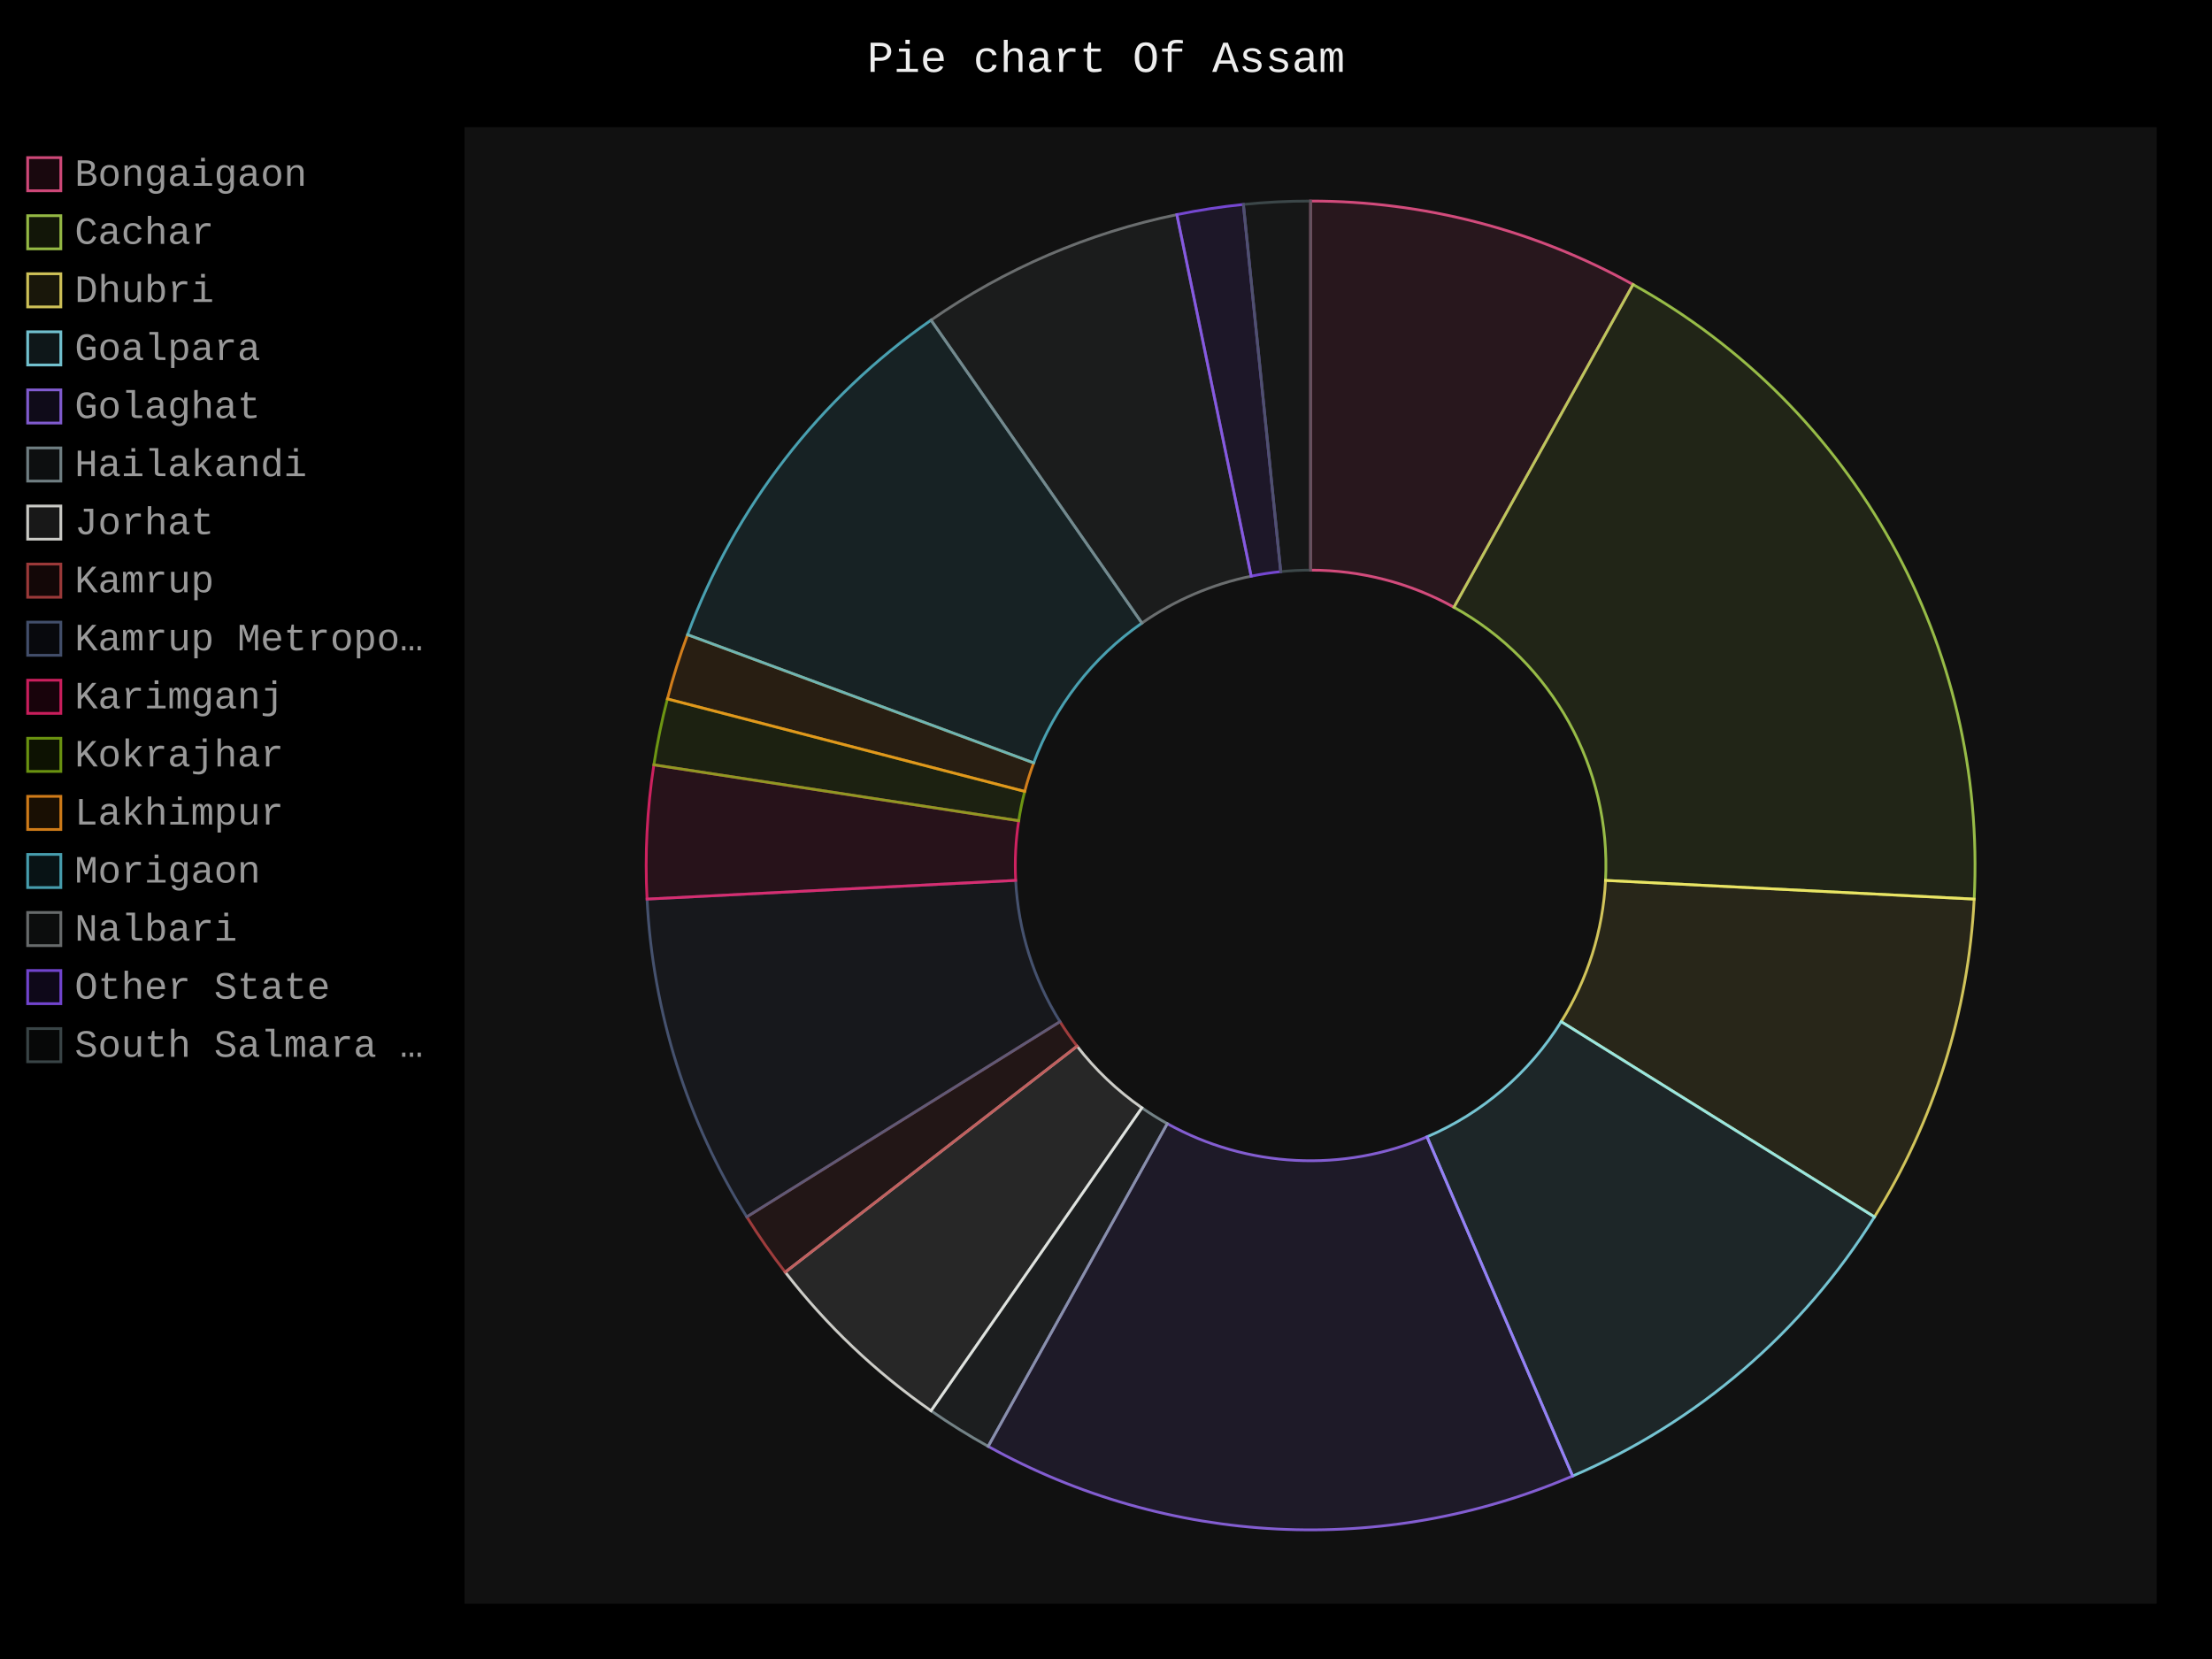
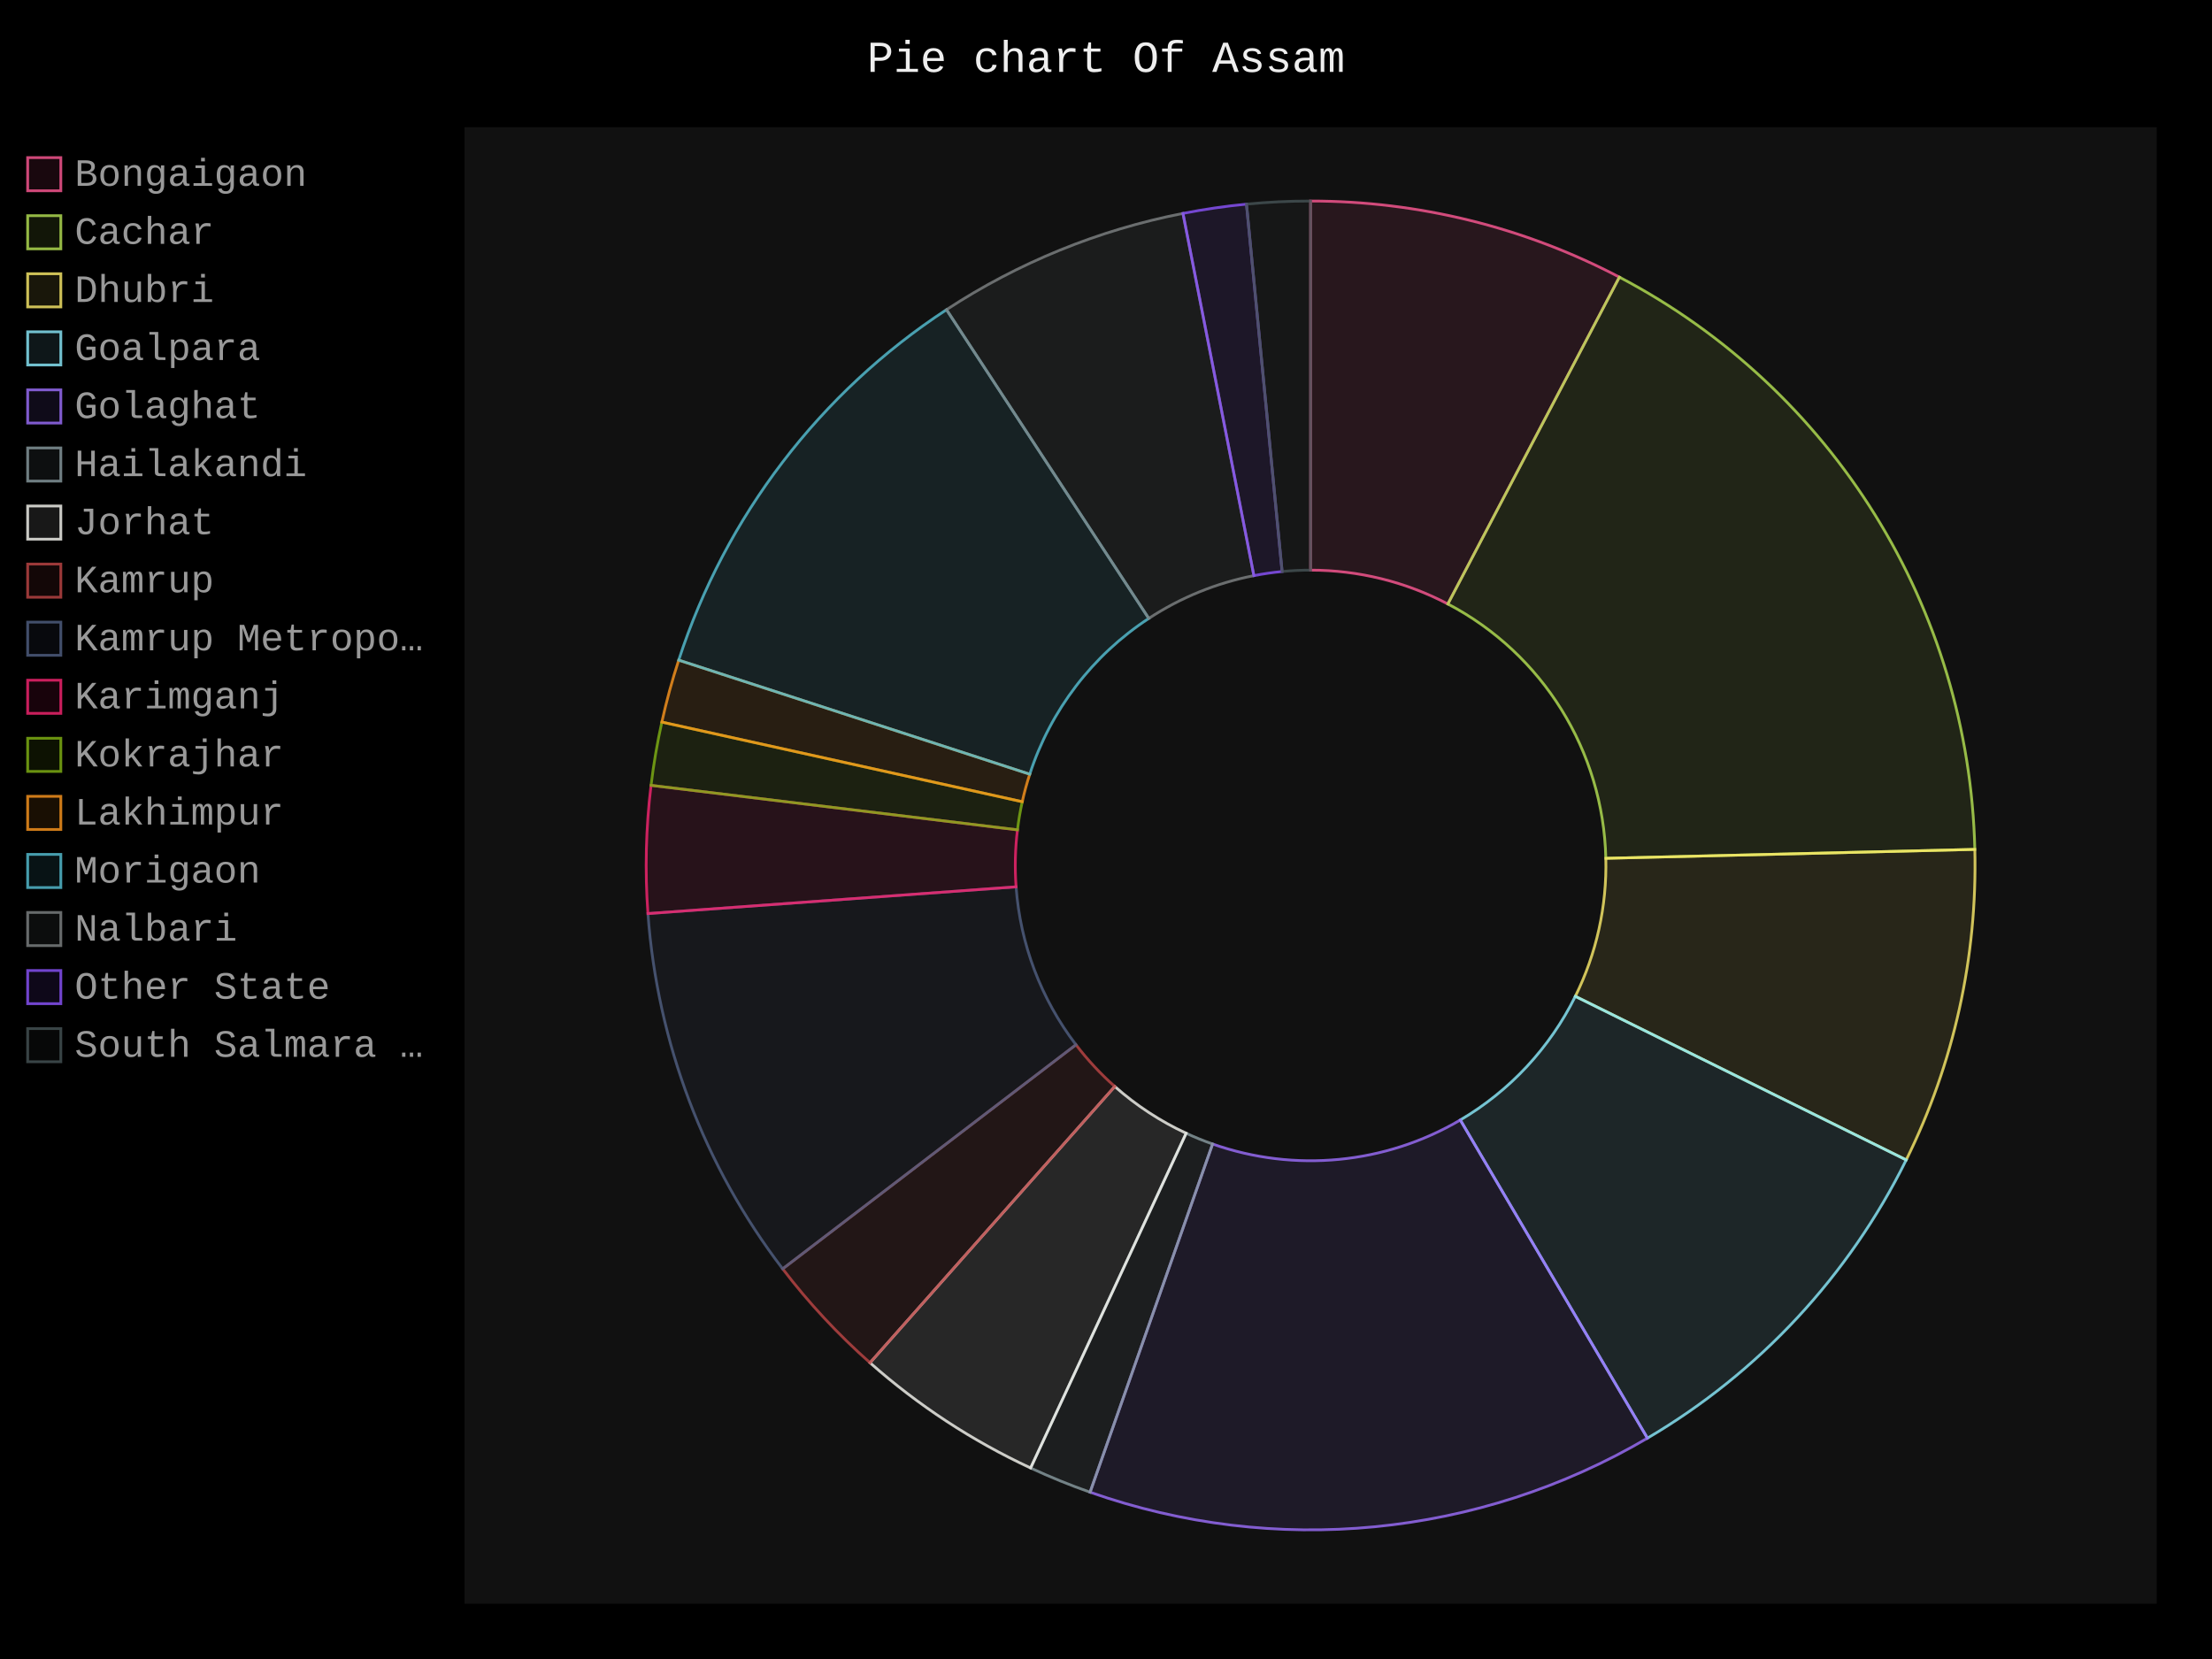
- <svg xmlns="http://www.w3.org/2000/svg" id="chart-b5bb61c5-3a8d-4b7f-89dc-8a4de136c76e" class="pygal-chart" viewBox="0 0 800 600">
+ <svg xmlns="http://www.w3.org/2000/svg" id="chart-2ebf74d7-e4ac-4271-9ec1-deba0f8a7a3f" class="pygal-chart" viewBox="0 0 800 600">
  <defs>
-     <style type="text/css">#chart-b5bb61c5-3a8d-4b7f-89dc-8a4de136c76e{-webkit-user-select:none;-webkit-font-smoothing:antialiased;font-family:Consolas,"Liberation Mono",Menlo,Courier,monospace}#chart-b5bb61c5-3a8d-4b7f-89dc-8a4de136c76e .title{font-family:Consolas,"Liberation Mono",Menlo,Courier,monospace;font-size:16px}#chart-b5bb61c5-3a8d-4b7f-89dc-8a4de136c76e .legends .legend text{font-family:Consolas,"Liberation Mono",Menlo,Courier,monospace;font-size:14px}#chart-b5bb61c5-3a8d-4b7f-89dc-8a4de136c76e .axis text{font-family:Consolas,"Liberation Mono",Menlo,Courier,monospace;font-size:10px}#chart-b5bb61c5-3a8d-4b7f-89dc-8a4de136c76e .axis text.major{font-family:Consolas,"Liberation Mono",Menlo,Courier,monospace;font-size:10px}#chart-b5bb61c5-3a8d-4b7f-89dc-8a4de136c76e .text-overlay text.value{font-family:Consolas,"Liberation Mono",Menlo,Courier,monospace;font-size:16px}#chart-b5bb61c5-3a8d-4b7f-89dc-8a4de136c76e .text-overlay text.label{font-family:Consolas,"Liberation Mono",Menlo,Courier,monospace;font-size:10px}#chart-b5bb61c5-3a8d-4b7f-89dc-8a4de136c76e .tooltip{font-family:Consolas,"Liberation Mono",Menlo,Courier,monospace;font-size:14px}#chart-b5bb61c5-3a8d-4b7f-89dc-8a4de136c76e text.no_data{font-family:Consolas,"Liberation Mono",Menlo,Courier,monospace;font-size:64px}
- #chart-b5bb61c5-3a8d-4b7f-89dc-8a4de136c76e{background-color:black}#chart-b5bb61c5-3a8d-4b7f-89dc-8a4de136c76e path,#chart-b5bb61c5-3a8d-4b7f-89dc-8a4de136c76e line,#chart-b5bb61c5-3a8d-4b7f-89dc-8a4de136c76e rect,#chart-b5bb61c5-3a8d-4b7f-89dc-8a4de136c76e circle{-webkit-transition:1s ease-out;-moz-transition:1s ease-out;transition:1s ease-out}#chart-b5bb61c5-3a8d-4b7f-89dc-8a4de136c76e .graph &gt; .background{fill:black}#chart-b5bb61c5-3a8d-4b7f-89dc-8a4de136c76e .plot &gt; .background{fill:#111}#chart-b5bb61c5-3a8d-4b7f-89dc-8a4de136c76e .graph{fill:#999}#chart-b5bb61c5-3a8d-4b7f-89dc-8a4de136c76e text.no_data{fill:#eee}#chart-b5bb61c5-3a8d-4b7f-89dc-8a4de136c76e .title{fill:#eee}#chart-b5bb61c5-3a8d-4b7f-89dc-8a4de136c76e .legends .legend text{fill:#999}#chart-b5bb61c5-3a8d-4b7f-89dc-8a4de136c76e .legends .legend:hover text{fill:#eee}#chart-b5bb61c5-3a8d-4b7f-89dc-8a4de136c76e .axis .line{stroke:#eee}#chart-b5bb61c5-3a8d-4b7f-89dc-8a4de136c76e .axis .guide.line{stroke:#555}#chart-b5bb61c5-3a8d-4b7f-89dc-8a4de136c76e .axis .major.line{stroke:#999}#chart-b5bb61c5-3a8d-4b7f-89dc-8a4de136c76e .axis text.major{fill:#eee}#chart-b5bb61c5-3a8d-4b7f-89dc-8a4de136c76e .axis.y .guides:hover .guide.line,#chart-b5bb61c5-3a8d-4b7f-89dc-8a4de136c76e .line-graph .axis.x .guides:hover .guide.line,#chart-b5bb61c5-3a8d-4b7f-89dc-8a4de136c76e .stackedline-graph .axis.x .guides:hover .guide.line,#chart-b5bb61c5-3a8d-4b7f-89dc-8a4de136c76e .xy-graph .axis.x .guides:hover .guide.line{stroke:#eee}#chart-b5bb61c5-3a8d-4b7f-89dc-8a4de136c76e .axis .guides:hover text{fill:#eee}#chart-b5bb61c5-3a8d-4b7f-89dc-8a4de136c76e .reactive{fill-opacity:.1;stroke-opacity:.8}#chart-b5bb61c5-3a8d-4b7f-89dc-8a4de136c76e .ci{stroke:#999}#chart-b5bb61c5-3a8d-4b7f-89dc-8a4de136c76e .reactive.active,#chart-b5bb61c5-3a8d-4b7f-89dc-8a4de136c76e .active .reactive{fill-opacity:.75;stroke-opacity:.9;stroke-width:4}#chart-b5bb61c5-3a8d-4b7f-89dc-8a4de136c76e .ci .reactive.active{stroke-width:1.5}#chart-b5bb61c5-3a8d-4b7f-89dc-8a4de136c76e .series text{fill:#eee}#chart-b5bb61c5-3a8d-4b7f-89dc-8a4de136c76e .tooltip rect{fill:#111;stroke:#eee;-webkit-transition:opacity 1s ease-out;-moz-transition:opacity 1s ease-out;transition:opacity 1s ease-out}#chart-b5bb61c5-3a8d-4b7f-89dc-8a4de136c76e .tooltip .label{fill:#999}#chart-b5bb61c5-3a8d-4b7f-89dc-8a4de136c76e .tooltip .label{fill:#999}#chart-b5bb61c5-3a8d-4b7f-89dc-8a4de136c76e .tooltip .legend{font-size:.8em;fill:#555}#chart-b5bb61c5-3a8d-4b7f-89dc-8a4de136c76e .tooltip .x_label{font-size:.6em;fill:#eee}#chart-b5bb61c5-3a8d-4b7f-89dc-8a4de136c76e .tooltip .xlink{font-size:.5em;text-decoration:underline}#chart-b5bb61c5-3a8d-4b7f-89dc-8a4de136c76e .tooltip .value{font-size:1.5em}#chart-b5bb61c5-3a8d-4b7f-89dc-8a4de136c76e .bound{font-size:.5em}#chart-b5bb61c5-3a8d-4b7f-89dc-8a4de136c76e .max-value{font-size:.75em;fill:#555}#chart-b5bb61c5-3a8d-4b7f-89dc-8a4de136c76e .map-element{fill:#111;stroke:#555 !important}#chart-b5bb61c5-3a8d-4b7f-89dc-8a4de136c76e .map-element .reactive{fill-opacity:inherit;stroke-opacity:inherit}#chart-b5bb61c5-3a8d-4b7f-89dc-8a4de136c76e .color-0,#chart-b5bb61c5-3a8d-4b7f-89dc-8a4de136c76e .color-0 a:visited{stroke:#ff5995;fill:#ff5995}#chart-b5bb61c5-3a8d-4b7f-89dc-8a4de136c76e .color-1,#chart-b5bb61c5-3a8d-4b7f-89dc-8a4de136c76e .color-1 a:visited{stroke:#b6e354;fill:#b6e354}#chart-b5bb61c5-3a8d-4b7f-89dc-8a4de136c76e .color-2,#chart-b5bb61c5-3a8d-4b7f-89dc-8a4de136c76e .color-2 a:visited{stroke:#feed6c;fill:#feed6c}#chart-b5bb61c5-3a8d-4b7f-89dc-8a4de136c76e .color-3,#chart-b5bb61c5-3a8d-4b7f-89dc-8a4de136c76e .color-3 a:visited{stroke:#8cedff;fill:#8cedff}#chart-b5bb61c5-3a8d-4b7f-89dc-8a4de136c76e .color-4,#chart-b5bb61c5-3a8d-4b7f-89dc-8a4de136c76e .color-4 a:visited{stroke:#9e6ffe;fill:#9e6ffe}#chart-b5bb61c5-3a8d-4b7f-89dc-8a4de136c76e .color-5,#chart-b5bb61c5-3a8d-4b7f-89dc-8a4de136c76e .color-5 a:visited{stroke:#899ca1;fill:#899ca1}#chart-b5bb61c5-3a8d-4b7f-89dc-8a4de136c76e .color-6,#chart-b5bb61c5-3a8d-4b7f-89dc-8a4de136c76e .color-6 a:visited{stroke:#f8f8f2;fill:#f8f8f2}#chart-b5bb61c5-3a8d-4b7f-89dc-8a4de136c76e .color-7,#chart-b5bb61c5-3a8d-4b7f-89dc-8a4de136c76e .color-7 a:visited{stroke:#bf4646;fill:#bf4646}#chart-b5bb61c5-3a8d-4b7f-89dc-8a4de136c76e .color-8,#chart-b5bb61c5-3a8d-4b7f-89dc-8a4de136c76e .color-8 a:visited{stroke:#516083;fill:#516083}#chart-b5bb61c5-3a8d-4b7f-89dc-8a4de136c76e .color-9,#chart-b5bb61c5-3a8d-4b7f-89dc-8a4de136c76e .color-9 a:visited{stroke:#f92672;fill:#f92672}#chart-b5bb61c5-3a8d-4b7f-89dc-8a4de136c76e .color-10,#chart-b5bb61c5-3a8d-4b7f-89dc-8a4de136c76e .color-10 a:visited{stroke:#82b414;fill:#82b414}#chart-b5bb61c5-3a8d-4b7f-89dc-8a4de136c76e .color-11,#chart-b5bb61c5-3a8d-4b7f-89dc-8a4de136c76e .color-11 a:visited{stroke:#fd971f;fill:#fd971f}#chart-b5bb61c5-3a8d-4b7f-89dc-8a4de136c76e .color-12,#chart-b5bb61c5-3a8d-4b7f-89dc-8a4de136c76e .color-12 a:visited{stroke:#56c2d6;fill:#56c2d6}#chart-b5bb61c5-3a8d-4b7f-89dc-8a4de136c76e .color-13,#chart-b5bb61c5-3a8d-4b7f-89dc-8a4de136c76e .color-13 a:visited{stroke:#808384;fill:#808384}#chart-b5bb61c5-3a8d-4b7f-89dc-8a4de136c76e .color-14,#chart-b5bb61c5-3a8d-4b7f-89dc-8a4de136c76e .color-14 a:visited{stroke:#8c54fe;fill:#8c54fe}#chart-b5bb61c5-3a8d-4b7f-89dc-8a4de136c76e .color-15,#chart-b5bb61c5-3a8d-4b7f-89dc-8a4de136c76e .color-15 a:visited{stroke:#465457;fill:#465457}#chart-b5bb61c5-3a8d-4b7f-89dc-8a4de136c76e .text-overlay .color-0 text{fill:black}#chart-b5bb61c5-3a8d-4b7f-89dc-8a4de136c76e .text-overlay .color-1 text{fill:black}#chart-b5bb61c5-3a8d-4b7f-89dc-8a4de136c76e .text-overlay .color-2 text{fill:black}#chart-b5bb61c5-3a8d-4b7f-89dc-8a4de136c76e .text-overlay .color-3 text{fill:black}#chart-b5bb61c5-3a8d-4b7f-89dc-8a4de136c76e .text-overlay .color-4 text{fill:black}#chart-b5bb61c5-3a8d-4b7f-89dc-8a4de136c76e .text-overlay .color-5 text{fill:black}#chart-b5bb61c5-3a8d-4b7f-89dc-8a4de136c76e .text-overlay .color-6 text{fill:black}#chart-b5bb61c5-3a8d-4b7f-89dc-8a4de136c76e .text-overlay .color-7 text{fill:black}#chart-b5bb61c5-3a8d-4b7f-89dc-8a4de136c76e .text-overlay .color-8 text{fill:black}#chart-b5bb61c5-3a8d-4b7f-89dc-8a4de136c76e .text-overlay .color-9 text{fill:black}#chart-b5bb61c5-3a8d-4b7f-89dc-8a4de136c76e .text-overlay .color-10 text{fill:black}#chart-b5bb61c5-3a8d-4b7f-89dc-8a4de136c76e .text-overlay .color-11 text{fill:black}#chart-b5bb61c5-3a8d-4b7f-89dc-8a4de136c76e .text-overlay .color-12 text{fill:black}#chart-b5bb61c5-3a8d-4b7f-89dc-8a4de136c76e .text-overlay .color-13 text{fill:black}#chart-b5bb61c5-3a8d-4b7f-89dc-8a4de136c76e .text-overlay .color-14 text{fill:black}#chart-b5bb61c5-3a8d-4b7f-89dc-8a4de136c76e .text-overlay .color-15 text{fill:black}
- #chart-b5bb61c5-3a8d-4b7f-89dc-8a4de136c76e text.no_data{text-anchor:middle}#chart-b5bb61c5-3a8d-4b7f-89dc-8a4de136c76e .guide.line{fill:none}#chart-b5bb61c5-3a8d-4b7f-89dc-8a4de136c76e .centered{text-anchor:middle}#chart-b5bb61c5-3a8d-4b7f-89dc-8a4de136c76e .title{text-anchor:middle}#chart-b5bb61c5-3a8d-4b7f-89dc-8a4de136c76e .legends .legend text{fill-opacity:1}#chart-b5bb61c5-3a8d-4b7f-89dc-8a4de136c76e .axis.x text{text-anchor:middle}#chart-b5bb61c5-3a8d-4b7f-89dc-8a4de136c76e .axis.x:not(.web) text[transform]{text-anchor:start}#chart-b5bb61c5-3a8d-4b7f-89dc-8a4de136c76e .axis.x:not(.web) text[transform].backwards{text-anchor:end}#chart-b5bb61c5-3a8d-4b7f-89dc-8a4de136c76e .axis.y text{text-anchor:end}#chart-b5bb61c5-3a8d-4b7f-89dc-8a4de136c76e .axis.y text[transform].backwards{text-anchor:start}#chart-b5bb61c5-3a8d-4b7f-89dc-8a4de136c76e .axis.y2 text{text-anchor:start}#chart-b5bb61c5-3a8d-4b7f-89dc-8a4de136c76e .axis.y2 text[transform].backwards{text-anchor:end}#chart-b5bb61c5-3a8d-4b7f-89dc-8a4de136c76e .axis .guide.line{stroke-dasharray:4,4}#chart-b5bb61c5-3a8d-4b7f-89dc-8a4de136c76e .axis .major.guide.line{stroke-dasharray:6,6}#chart-b5bb61c5-3a8d-4b7f-89dc-8a4de136c76e .horizontal .axis.y .guide.line,#chart-b5bb61c5-3a8d-4b7f-89dc-8a4de136c76e .horizontal .axis.y2 .guide.line,#chart-b5bb61c5-3a8d-4b7f-89dc-8a4de136c76e .vertical .axis.x .guide.line{opacity:0}#chart-b5bb61c5-3a8d-4b7f-89dc-8a4de136c76e .horizontal .axis.always_show .guide.line,#chart-b5bb61c5-3a8d-4b7f-89dc-8a4de136c76e .vertical .axis.always_show .guide.line{opacity:1 !important}#chart-b5bb61c5-3a8d-4b7f-89dc-8a4de136c76e .axis.y .guides:hover .guide.line,#chart-b5bb61c5-3a8d-4b7f-89dc-8a4de136c76e .axis.y2 .guides:hover .guide.line,#chart-b5bb61c5-3a8d-4b7f-89dc-8a4de136c76e .axis.x .guides:hover .guide.line{opacity:1}#chart-b5bb61c5-3a8d-4b7f-89dc-8a4de136c76e .axis .guides:hover text{opacity:1}#chart-b5bb61c5-3a8d-4b7f-89dc-8a4de136c76e .nofill{fill:none}#chart-b5bb61c5-3a8d-4b7f-89dc-8a4de136c76e .subtle-fill{fill-opacity:.2}#chart-b5bb61c5-3a8d-4b7f-89dc-8a4de136c76e .dot{stroke-width:1px;fill-opacity:1}#chart-b5bb61c5-3a8d-4b7f-89dc-8a4de136c76e .dot.active{stroke-width:5px}#chart-b5bb61c5-3a8d-4b7f-89dc-8a4de136c76e .dot.negative{fill:transparent}#chart-b5bb61c5-3a8d-4b7f-89dc-8a4de136c76e text,#chart-b5bb61c5-3a8d-4b7f-89dc-8a4de136c76e tspan{stroke:none !important}#chart-b5bb61c5-3a8d-4b7f-89dc-8a4de136c76e .series text.active{opacity:1}#chart-b5bb61c5-3a8d-4b7f-89dc-8a4de136c76e .tooltip rect{fill-opacity:.95;stroke-width:.5}#chart-b5bb61c5-3a8d-4b7f-89dc-8a4de136c76e .tooltip text{fill-opacity:1}#chart-b5bb61c5-3a8d-4b7f-89dc-8a4de136c76e .showable{visibility:hidden}#chart-b5bb61c5-3a8d-4b7f-89dc-8a4de136c76e .showable.shown{visibility:visible}#chart-b5bb61c5-3a8d-4b7f-89dc-8a4de136c76e .gauge-background{fill:rgba(229,229,229,1);stroke:none}#chart-b5bb61c5-3a8d-4b7f-89dc-8a4de136c76e .bg-lines{stroke:black;stroke-width:2px}</style>
+     <style type="text/css">#chart-2ebf74d7-e4ac-4271-9ec1-deba0f8a7a3f{-webkit-user-select:none;-webkit-font-smoothing:antialiased;font-family:Consolas,"Liberation Mono",Menlo,Courier,monospace}#chart-2ebf74d7-e4ac-4271-9ec1-deba0f8a7a3f .title{font-family:Consolas,"Liberation Mono",Menlo,Courier,monospace;font-size:16px}#chart-2ebf74d7-e4ac-4271-9ec1-deba0f8a7a3f .legends .legend text{font-family:Consolas,"Liberation Mono",Menlo,Courier,monospace;font-size:14px}#chart-2ebf74d7-e4ac-4271-9ec1-deba0f8a7a3f .axis text{font-family:Consolas,"Liberation Mono",Menlo,Courier,monospace;font-size:10px}#chart-2ebf74d7-e4ac-4271-9ec1-deba0f8a7a3f .axis text.major{font-family:Consolas,"Liberation Mono",Menlo,Courier,monospace;font-size:10px}#chart-2ebf74d7-e4ac-4271-9ec1-deba0f8a7a3f .text-overlay text.value{font-family:Consolas,"Liberation Mono",Menlo,Courier,monospace;font-size:16px}#chart-2ebf74d7-e4ac-4271-9ec1-deba0f8a7a3f .text-overlay text.label{font-family:Consolas,"Liberation Mono",Menlo,Courier,monospace;font-size:10px}#chart-2ebf74d7-e4ac-4271-9ec1-deba0f8a7a3f .tooltip{font-family:Consolas,"Liberation Mono",Menlo,Courier,monospace;font-size:14px}#chart-2ebf74d7-e4ac-4271-9ec1-deba0f8a7a3f text.no_data{font-family:Consolas,"Liberation Mono",Menlo,Courier,monospace;font-size:64px}
+ #chart-2ebf74d7-e4ac-4271-9ec1-deba0f8a7a3f{background-color:black}#chart-2ebf74d7-e4ac-4271-9ec1-deba0f8a7a3f path,#chart-2ebf74d7-e4ac-4271-9ec1-deba0f8a7a3f line,#chart-2ebf74d7-e4ac-4271-9ec1-deba0f8a7a3f rect,#chart-2ebf74d7-e4ac-4271-9ec1-deba0f8a7a3f circle{-webkit-transition:1s ease-out;-moz-transition:1s ease-out;transition:1s ease-out}#chart-2ebf74d7-e4ac-4271-9ec1-deba0f8a7a3f .graph &gt; .background{fill:black}#chart-2ebf74d7-e4ac-4271-9ec1-deba0f8a7a3f .plot &gt; .background{fill:#111}#chart-2ebf74d7-e4ac-4271-9ec1-deba0f8a7a3f .graph{fill:#999}#chart-2ebf74d7-e4ac-4271-9ec1-deba0f8a7a3f text.no_data{fill:#eee}#chart-2ebf74d7-e4ac-4271-9ec1-deba0f8a7a3f .title{fill:#eee}#chart-2ebf74d7-e4ac-4271-9ec1-deba0f8a7a3f .legends .legend text{fill:#999}#chart-2ebf74d7-e4ac-4271-9ec1-deba0f8a7a3f .legends .legend:hover text{fill:#eee}#chart-2ebf74d7-e4ac-4271-9ec1-deba0f8a7a3f .axis .line{stroke:#eee}#chart-2ebf74d7-e4ac-4271-9ec1-deba0f8a7a3f .axis .guide.line{stroke:#555}#chart-2ebf74d7-e4ac-4271-9ec1-deba0f8a7a3f .axis .major.line{stroke:#999}#chart-2ebf74d7-e4ac-4271-9ec1-deba0f8a7a3f .axis text.major{fill:#eee}#chart-2ebf74d7-e4ac-4271-9ec1-deba0f8a7a3f .axis.y .guides:hover .guide.line,#chart-2ebf74d7-e4ac-4271-9ec1-deba0f8a7a3f .line-graph .axis.x .guides:hover .guide.line,#chart-2ebf74d7-e4ac-4271-9ec1-deba0f8a7a3f .stackedline-graph .axis.x .guides:hover .guide.line,#chart-2ebf74d7-e4ac-4271-9ec1-deba0f8a7a3f .xy-graph .axis.x .guides:hover .guide.line{stroke:#eee}#chart-2ebf74d7-e4ac-4271-9ec1-deba0f8a7a3f .axis .guides:hover text{fill:#eee}#chart-2ebf74d7-e4ac-4271-9ec1-deba0f8a7a3f .reactive{fill-opacity:.1;stroke-opacity:.8}#chart-2ebf74d7-e4ac-4271-9ec1-deba0f8a7a3f .ci{stroke:#999}#chart-2ebf74d7-e4ac-4271-9ec1-deba0f8a7a3f .reactive.active,#chart-2ebf74d7-e4ac-4271-9ec1-deba0f8a7a3f .active .reactive{fill-opacity:.75;stroke-opacity:.9;stroke-width:4}#chart-2ebf74d7-e4ac-4271-9ec1-deba0f8a7a3f .ci .reactive.active{stroke-width:1.5}#chart-2ebf74d7-e4ac-4271-9ec1-deba0f8a7a3f .series text{fill:#eee}#chart-2ebf74d7-e4ac-4271-9ec1-deba0f8a7a3f .tooltip rect{fill:#111;stroke:#eee;-webkit-transition:opacity 1s ease-out;-moz-transition:opacity 1s ease-out;transition:opacity 1s ease-out}#chart-2ebf74d7-e4ac-4271-9ec1-deba0f8a7a3f .tooltip .label{fill:#999}#chart-2ebf74d7-e4ac-4271-9ec1-deba0f8a7a3f .tooltip .label{fill:#999}#chart-2ebf74d7-e4ac-4271-9ec1-deba0f8a7a3f .tooltip .legend{font-size:.8em;fill:#555}#chart-2ebf74d7-e4ac-4271-9ec1-deba0f8a7a3f .tooltip .x_label{font-size:.6em;fill:#eee}#chart-2ebf74d7-e4ac-4271-9ec1-deba0f8a7a3f .tooltip .xlink{font-size:.5em;text-decoration:underline}#chart-2ebf74d7-e4ac-4271-9ec1-deba0f8a7a3f .tooltip .value{font-size:1.5em}#chart-2ebf74d7-e4ac-4271-9ec1-deba0f8a7a3f .bound{font-size:.5em}#chart-2ebf74d7-e4ac-4271-9ec1-deba0f8a7a3f .max-value{font-size:.75em;fill:#555}#chart-2ebf74d7-e4ac-4271-9ec1-deba0f8a7a3f .map-element{fill:#111;stroke:#555 !important}#chart-2ebf74d7-e4ac-4271-9ec1-deba0f8a7a3f .map-element .reactive{fill-opacity:inherit;stroke-opacity:inherit}#chart-2ebf74d7-e4ac-4271-9ec1-deba0f8a7a3f .color-0,#chart-2ebf74d7-e4ac-4271-9ec1-deba0f8a7a3f .color-0 a:visited{stroke:#ff5995;fill:#ff5995}#chart-2ebf74d7-e4ac-4271-9ec1-deba0f8a7a3f .color-1,#chart-2ebf74d7-e4ac-4271-9ec1-deba0f8a7a3f .color-1 a:visited{stroke:#b6e354;fill:#b6e354}#chart-2ebf74d7-e4ac-4271-9ec1-deba0f8a7a3f .color-2,#chart-2ebf74d7-e4ac-4271-9ec1-deba0f8a7a3f .color-2 a:visited{stroke:#feed6c;fill:#feed6c}#chart-2ebf74d7-e4ac-4271-9ec1-deba0f8a7a3f .color-3,#chart-2ebf74d7-e4ac-4271-9ec1-deba0f8a7a3f .color-3 a:visited{stroke:#8cedff;fill:#8cedff}#chart-2ebf74d7-e4ac-4271-9ec1-deba0f8a7a3f .color-4,#chart-2ebf74d7-e4ac-4271-9ec1-deba0f8a7a3f .color-4 a:visited{stroke:#9e6ffe;fill:#9e6ffe}#chart-2ebf74d7-e4ac-4271-9ec1-deba0f8a7a3f .color-5,#chart-2ebf74d7-e4ac-4271-9ec1-deba0f8a7a3f .color-5 a:visited{stroke:#899ca1;fill:#899ca1}#chart-2ebf74d7-e4ac-4271-9ec1-deba0f8a7a3f .color-6,#chart-2ebf74d7-e4ac-4271-9ec1-deba0f8a7a3f .color-6 a:visited{stroke:#f8f8f2;fill:#f8f8f2}#chart-2ebf74d7-e4ac-4271-9ec1-deba0f8a7a3f .color-7,#chart-2ebf74d7-e4ac-4271-9ec1-deba0f8a7a3f .color-7 a:visited{stroke:#bf4646;fill:#bf4646}#chart-2ebf74d7-e4ac-4271-9ec1-deba0f8a7a3f .color-8,#chart-2ebf74d7-e4ac-4271-9ec1-deba0f8a7a3f .color-8 a:visited{stroke:#516083;fill:#516083}#chart-2ebf74d7-e4ac-4271-9ec1-deba0f8a7a3f .color-9,#chart-2ebf74d7-e4ac-4271-9ec1-deba0f8a7a3f .color-9 a:visited{stroke:#f92672;fill:#f92672}#chart-2ebf74d7-e4ac-4271-9ec1-deba0f8a7a3f .color-10,#chart-2ebf74d7-e4ac-4271-9ec1-deba0f8a7a3f .color-10 a:visited{stroke:#82b414;fill:#82b414}#chart-2ebf74d7-e4ac-4271-9ec1-deba0f8a7a3f .color-11,#chart-2ebf74d7-e4ac-4271-9ec1-deba0f8a7a3f .color-11 a:visited{stroke:#fd971f;fill:#fd971f}#chart-2ebf74d7-e4ac-4271-9ec1-deba0f8a7a3f .color-12,#chart-2ebf74d7-e4ac-4271-9ec1-deba0f8a7a3f .color-12 a:visited{stroke:#56c2d6;fill:#56c2d6}#chart-2ebf74d7-e4ac-4271-9ec1-deba0f8a7a3f .color-13,#chart-2ebf74d7-e4ac-4271-9ec1-deba0f8a7a3f .color-13 a:visited{stroke:#808384;fill:#808384}#chart-2ebf74d7-e4ac-4271-9ec1-deba0f8a7a3f .color-14,#chart-2ebf74d7-e4ac-4271-9ec1-deba0f8a7a3f .color-14 a:visited{stroke:#8c54fe;fill:#8c54fe}#chart-2ebf74d7-e4ac-4271-9ec1-deba0f8a7a3f .color-15,#chart-2ebf74d7-e4ac-4271-9ec1-deba0f8a7a3f .color-15 a:visited{stroke:#465457;fill:#465457}#chart-2ebf74d7-e4ac-4271-9ec1-deba0f8a7a3f .text-overlay .color-0 text{fill:black}#chart-2ebf74d7-e4ac-4271-9ec1-deba0f8a7a3f .text-overlay .color-1 text{fill:black}#chart-2ebf74d7-e4ac-4271-9ec1-deba0f8a7a3f .text-overlay .color-2 text{fill:black}#chart-2ebf74d7-e4ac-4271-9ec1-deba0f8a7a3f .text-overlay .color-3 text{fill:black}#chart-2ebf74d7-e4ac-4271-9ec1-deba0f8a7a3f .text-overlay .color-4 text{fill:black}#chart-2ebf74d7-e4ac-4271-9ec1-deba0f8a7a3f .text-overlay .color-5 text{fill:black}#chart-2ebf74d7-e4ac-4271-9ec1-deba0f8a7a3f .text-overlay .color-6 text{fill:black}#chart-2ebf74d7-e4ac-4271-9ec1-deba0f8a7a3f .text-overlay .color-7 text{fill:black}#chart-2ebf74d7-e4ac-4271-9ec1-deba0f8a7a3f .text-overlay .color-8 text{fill:black}#chart-2ebf74d7-e4ac-4271-9ec1-deba0f8a7a3f .text-overlay .color-9 text{fill:black}#chart-2ebf74d7-e4ac-4271-9ec1-deba0f8a7a3f .text-overlay .color-10 text{fill:black}#chart-2ebf74d7-e4ac-4271-9ec1-deba0f8a7a3f .text-overlay .color-11 text{fill:black}#chart-2ebf74d7-e4ac-4271-9ec1-deba0f8a7a3f .text-overlay .color-12 text{fill:black}#chart-2ebf74d7-e4ac-4271-9ec1-deba0f8a7a3f .text-overlay .color-13 text{fill:black}#chart-2ebf74d7-e4ac-4271-9ec1-deba0f8a7a3f .text-overlay .color-14 text{fill:black}#chart-2ebf74d7-e4ac-4271-9ec1-deba0f8a7a3f .text-overlay .color-15 text{fill:black}
+ #chart-2ebf74d7-e4ac-4271-9ec1-deba0f8a7a3f text.no_data{text-anchor:middle}#chart-2ebf74d7-e4ac-4271-9ec1-deba0f8a7a3f .guide.line{fill:none}#chart-2ebf74d7-e4ac-4271-9ec1-deba0f8a7a3f .centered{text-anchor:middle}#chart-2ebf74d7-e4ac-4271-9ec1-deba0f8a7a3f .title{text-anchor:middle}#chart-2ebf74d7-e4ac-4271-9ec1-deba0f8a7a3f .legends .legend text{fill-opacity:1}#chart-2ebf74d7-e4ac-4271-9ec1-deba0f8a7a3f .axis.x text{text-anchor:middle}#chart-2ebf74d7-e4ac-4271-9ec1-deba0f8a7a3f .axis.x:not(.web) text[transform]{text-anchor:start}#chart-2ebf74d7-e4ac-4271-9ec1-deba0f8a7a3f .axis.x:not(.web) text[transform].backwards{text-anchor:end}#chart-2ebf74d7-e4ac-4271-9ec1-deba0f8a7a3f .axis.y text{text-anchor:end}#chart-2ebf74d7-e4ac-4271-9ec1-deba0f8a7a3f .axis.y text[transform].backwards{text-anchor:start}#chart-2ebf74d7-e4ac-4271-9ec1-deba0f8a7a3f .axis.y2 text{text-anchor:start}#chart-2ebf74d7-e4ac-4271-9ec1-deba0f8a7a3f .axis.y2 text[transform].backwards{text-anchor:end}#chart-2ebf74d7-e4ac-4271-9ec1-deba0f8a7a3f .axis .guide.line{stroke-dasharray:4,4}#chart-2ebf74d7-e4ac-4271-9ec1-deba0f8a7a3f .axis .major.guide.line{stroke-dasharray:6,6}#chart-2ebf74d7-e4ac-4271-9ec1-deba0f8a7a3f .horizontal .axis.y .guide.line,#chart-2ebf74d7-e4ac-4271-9ec1-deba0f8a7a3f .horizontal .axis.y2 .guide.line,#chart-2ebf74d7-e4ac-4271-9ec1-deba0f8a7a3f .vertical .axis.x .guide.line{opacity:0}#chart-2ebf74d7-e4ac-4271-9ec1-deba0f8a7a3f .horizontal .axis.always_show .guide.line,#chart-2ebf74d7-e4ac-4271-9ec1-deba0f8a7a3f .vertical .axis.always_show .guide.line{opacity:1 !important}#chart-2ebf74d7-e4ac-4271-9ec1-deba0f8a7a3f .axis.y .guides:hover .guide.line,#chart-2ebf74d7-e4ac-4271-9ec1-deba0f8a7a3f .axis.y2 .guides:hover .guide.line,#chart-2ebf74d7-e4ac-4271-9ec1-deba0f8a7a3f .axis.x .guides:hover .guide.line{opacity:1}#chart-2ebf74d7-e4ac-4271-9ec1-deba0f8a7a3f .axis .guides:hover text{opacity:1}#chart-2ebf74d7-e4ac-4271-9ec1-deba0f8a7a3f .nofill{fill:none}#chart-2ebf74d7-e4ac-4271-9ec1-deba0f8a7a3f .subtle-fill{fill-opacity:.2}#chart-2ebf74d7-e4ac-4271-9ec1-deba0f8a7a3f .dot{stroke-width:1px;fill-opacity:1}#chart-2ebf74d7-e4ac-4271-9ec1-deba0f8a7a3f .dot.active{stroke-width:5px}#chart-2ebf74d7-e4ac-4271-9ec1-deba0f8a7a3f .dot.negative{fill:transparent}#chart-2ebf74d7-e4ac-4271-9ec1-deba0f8a7a3f text,#chart-2ebf74d7-e4ac-4271-9ec1-deba0f8a7a3f tspan{stroke:none !important}#chart-2ebf74d7-e4ac-4271-9ec1-deba0f8a7a3f .series text.active{opacity:1}#chart-2ebf74d7-e4ac-4271-9ec1-deba0f8a7a3f .tooltip rect{fill-opacity:.95;stroke-width:.5}#chart-2ebf74d7-e4ac-4271-9ec1-deba0f8a7a3f .tooltip text{fill-opacity:1}#chart-2ebf74d7-e4ac-4271-9ec1-deba0f8a7a3f .showable{visibility:hidden}#chart-2ebf74d7-e4ac-4271-9ec1-deba0f8a7a3f .showable.shown{visibility:visible}#chart-2ebf74d7-e4ac-4271-9ec1-deba0f8a7a3f .gauge-background{fill:rgba(229,229,229,1);stroke:none}#chart-2ebf74d7-e4ac-4271-9ec1-deba0f8a7a3f .bg-lines{stroke:black;stroke-width:2px}</style>
  </defs>
  <g class="graph pie-graph vertical">
    <rect class="background" height="600" width="800" x="0" y="0" />
    <g class="plot" transform="translate(168, 46)">
      <rect class="background" height="534" width="612.0" x="0" y="0" />
      <g class="series serie-0 color-0">
        <g class="slices">
          <g class="slice">
-             <path class="slice reactive tooltip-trigger" d="M306 26.7 A240.3 240.3 0 0 1 422.618 56.895 L357.83 173.62 A106.8 106.8 0 0 0 306 160.2 z" />
+             <path class="slice reactive tooltip-trigger" d="M306 26.7 A240.3 240.3 0 0 1 417.673 54.225 L355.632 172.433 A106.8 106.8 0 0 0 306 160.2 z" />
          </g>
        </g>
      </g>
      <g class="series serie-1 color-1">
        <g class="slices">
          <g class="slice">
-             <path class="slice reactive tooltip-trigger" d="M422.618 56.895 A240.3 240.3 0 0 1 545.992 279.171 L412.663 272.409 A106.8 106.8 0 0 0 357.83 173.62 z" />
+             <path class="slice reactive tooltip-trigger" d="M417.673 54.225 A240.3 240.3 0 0 1 546.23 261.193 L412.769 264.419 A106.8 106.8 0 0 0 355.632 172.433 z" />
          </g>
        </g>
      </g>
      <g class="series serie-2 color-2">
        <g class="slices">
          <g class="slice">
-             <path class="slice reactive tooltip-trigger" d="M545.992 279.171 A240.3 240.3 0 0 1 509.929 394.11 L396.635 323.493 A106.8 106.8 0 0 0 412.663 272.409 z" />
+             <path class="slice reactive tooltip-trigger" d="M546.23 261.193 A240.3 240.3 0 0 1 521.411 373.499 L401.738 314.333 A106.8 106.8 0 0 0 412.769 264.419 z" />
          </g>
        </g>
      </g>
      <g class="series serie-3 color-3">
        <g class="slices">
          <g class="slice">
-             <path class="slice reactive tooltip-trigger" d="M509.929 394.11 A240.3 240.3 0 0 1 400.764 487.826 L348.117 365.145 A106.8 106.8 0 0 0 396.635 323.493 z" />
+             <path class="slice reactive tooltip-trigger" d="M521.411 373.499 A240.3 240.3 0 0 1 427.822 474.131 L360.143 359.058 A106.8 106.8 0 0 0 401.738 314.333 z" />
          </g>
        </g>
      </g>
      <g class="series serie-4 color-4">
        <g class="slices">
          <g class="slice">
-             <path class="slice reactive tooltip-trigger" d="M400.764 487.826 A240.3 240.3 0 0 1 189.382 477.105 L254.17 360.38 A106.8 106.8 0 0 0 348.117 365.145 z" />
+             <path class="slice reactive tooltip-trigger" d="M427.822 474.131 A240.3 240.3 0 0 1 226.243 493.678 L270.552 367.746 A106.8 106.8 0 0 0 360.143 359.058 z" />
          </g>
        </g>
      </g>
      <g class="series serie-5 color-5">
        <g class="slices">
          <g class="slice">
-             <path class="slice reactive tooltip-trigger" d="M189.382 477.105 A240.3 240.3 0 0 1 168.724 464.229 L244.989 354.658 A106.8 106.8 0 0 0 254.17 360.38 z" />
+             <path class="slice reactive tooltip-trigger" d="M226.243 493.678 A240.3 240.3 0 0 1 204.737 484.922 L260.994 363.854 A106.8 106.8 0 0 0 270.552 367.746 z" />
          </g>
        </g>
      </g>
      <g class="series serie-6 color-6">
        <g class="slices">
          <g class="slice">
-             <path class="slice reactive tooltip-trigger" d="M168.724 464.229 A240.3 240.3 0 0 1 115.977 414.089 L221.545 332.373 A106.8 106.8 0 0 0 244.989 354.658 z" />
+             <path class="slice reactive tooltip-trigger" d="M204.737 484.922 A240.3 240.3 0 0 1 146.652 446.867 L235.179 346.941 A106.8 106.8 0 0 0 260.994 363.854 z" />
          </g>
        </g>
      </g>
      <g class="series serie-7 color-7">
        <g class="slices">
          <g class="slice">
-             <path class="slice reactive tooltip-trigger" d="M115.977 414.089 A240.3 240.3 0 0 1 102.071 394.11 L215.365 323.493 A106.8 106.8 0 0 0 221.545 332.373 z" />
+             <path class="slice reactive tooltip-trigger" d="M146.652 446.867 A240.3 240.3 0 0 1 115.063 412.901 L221.139 331.845 A106.8 106.8 0 0 0 235.179 346.941 z" />
          </g>
        </g>
      </g>
      <g class="series serie-8 color-8">
        <g class="slices">
          <g class="slice">
-             <path class="slice reactive tooltip-trigger" d="M102.071 394.11 A240.3 240.3 0 0 1 66.008 279.171 L199.337 272.409 A106.8 106.8 0 0 0 215.365 323.493 z" />
+             <path class="slice reactive tooltip-trigger" d="M115.063 412.901 A240.3 240.3 0 0 1 66.331 284.406 L199.481 274.736 A106.8 106.8 0 0 0 221.139 331.845 z" />
          </g>
        </g>
      </g>
      <g class="series serie-9 color-9">
        <g class="slices">
          <g class="slice">
-             <path class="slice reactive tooltip-trigger" d="M66.008 279.171 A240.3 240.3 0 0 1 68.471 230.612 L200.432 250.828 A106.8 106.8 0 0 0 199.337 272.409 z" />
+             <path class="slice reactive tooltip-trigger" d="M66.331 284.406 A240.3 240.3 0 0 1 67.452 238.035 L199.979 254.127 A106.8 106.8 0 0 0 199.481 274.736 z" />
          </g>
        </g>
      </g>
      <g class="series serie-10 color-10">
        <g class="slices">
          <g class="slice">
-             <path class="slice reactive tooltip-trigger" d="M68.471 230.612 A240.3 240.3 0 0 1 73.371 206.768 L202.609 240.23 A106.8 106.8 0 0 0 200.432 250.828 z" />
+             <path class="slice reactive tooltip-trigger" d="M67.452 238.035 A240.3 240.3 0 0 1 71.361 215.147 L201.716 243.954 A106.8 106.8 0 0 0 199.979 254.127 z" />
          </g>
        </g>
      </g>
      <g class="series serie-11 color-11">
        <g class="slices">
          <g class="slice">
-             <path class="slice reactive tooltip-trigger" d="M73.371 206.768 A240.3 240.3 0 0 1 80.658 183.543 L205.848 229.908 A106.8 106.8 0 0 0 202.609 240.23 z" />
+             <path class="slice reactive tooltip-trigger" d="M71.361 215.147 A240.3 240.3 0 0 1 77.461 192.743 L204.427 233.997 A106.8 106.8 0 0 0 201.716 243.954 z" />
          </g>
        </g>
      </g>
      <g class="series serie-12 color-12">
        <g class="slices">
          <g class="slice">
-             <path class="slice reactive tooltip-trigger" d="M80.658 183.543 A240.3 240.3 0 0 1 168.724 69.771 L244.989 179.342 A106.8 106.8 0 0 0 205.848 229.908 z" />
+             <path class="slice reactive tooltip-trigger" d="M77.461 192.743 A240.3 240.3 0 0 1 174.313 65.996 L247.472 177.665 A106.8 106.8 0 0 0 204.427 233.997 z" />
          </g>
        </g>
      </g>
      <g class="series serie-13 color-13">
        <g class="slices">
          <g class="slice">
-             <path class="slice reactive tooltip-trigger" d="M168.724 69.771 A240.3 240.3 0 0 1 257.628 31.619 L284.501 162.386 A106.8 106.8 0 0 0 244.989 179.342 z" />
+             <path class="slice reactive tooltip-trigger" d="M174.313 65.996 A240.3 240.3 0 0 1 259.832 31.177 L285.481 162.19 A106.8 106.8 0 0 0 247.472 177.665 z" />
          </g>
        </g>
      </g>
      <g class="series serie-14 color-14">
        <g class="slices">
          <g class="slice">
-             <path class="slice reactive tooltip-trigger" d="M257.628 31.619 A240.3 240.3 0 0 1 281.689 27.933 L295.195 160.748 A106.8 106.8 0 0 0 284.501 162.386 z" />
+             <path class="slice reactive tooltip-trigger" d="M259.832 31.177 A240.3 240.3 0 0 1 282.808 27.822 L295.692 160.699 A106.8 106.8 0 0 0 285.481 162.19 z" />
          </g>
        </g>
      </g>
      <g class="series serie-15 color-15">
        <g class="slices">
          <g class="slice">
-             <path class="slice reactive tooltip-trigger" d="M281.689 27.933 A240.3 240.3 0 0 1 306 26.7 L306 160.2 A106.8 106.8 0 0 0 295.195 160.748 z" />
+             <path class="slice reactive tooltip-trigger" d="M282.808 27.822 A240.3 240.3 0 0 1 306 26.7 L306 160.2 A106.8 106.8 0 0 0 295.692 160.699 z" />
          </g>
        </g>
      </g>
    </g>
    <g class="titles">
      <text class="title plot_title" x="400.0" y="26">Pie chart Of Assam</text>
    </g>
    <g class="plot overlay" transform="translate(168, 46)">
      <g class="series serie-0 color-0" />
      <g class="series serie-1 color-1" />
      <g class="series serie-2 color-2" />
      <g class="series serie-3 color-3" />
      <g class="series serie-4 color-4" />
      <g class="series serie-5 color-5" />
      <g class="series serie-6 color-6" />
      <g class="series serie-7 color-7" />
      <g class="series serie-8 color-8" />
      <g class="series serie-9 color-9" />
      <g class="series serie-10 color-10" />
      <g class="series serie-11 color-11" />
      <g class="series serie-12 color-12" />
      <g class="series serie-13 color-13" />
      <g class="series serie-14 color-14" />
      <g class="series serie-15 color-15" />
    </g>
    <g class="plot text-overlay" transform="translate(168, 46)">
      <g class="series serie-0 color-0" />
      <g class="series serie-1 color-1" />
      <g class="series serie-2 color-2" />
      <g class="series serie-3 color-3" />
      <g class="series serie-4 color-4" />
      <g class="series serie-5 color-5" />
      <g class="series serie-6 color-6" />
      <g class="series serie-7 color-7" />
      <g class="series serie-8 color-8" />
      <g class="series serie-9 color-9" />
      <g class="series serie-10 color-10" />
      <g class="series serie-11 color-11" />
      <g class="series serie-12 color-12" />
      <g class="series serie-13 color-13" />
      <g class="series serie-14 color-14" />
      <g class="series serie-15 color-15" />
    </g>
    <g class="plot tooltip-overlay" transform="translate(168, 46)">
      <g class="tooltip" style="opacity: 0" transform="translate(0 0)">
        <rect class="tooltip-box" height="0" rx="0" ry="0" width="0" />
        <g class="text" />
      </g>
    </g>
    <g class="legends" transform="translate(10, 56)">
      <g class="legend reactive activate-serie" id="activate-serie-0">
        <rect class="color-0 reactive" height="12" width="12" x="0.0" y="1.0" />
        <text x="17.0" y="11.2">Bongaigaon</text>
      </g>
      <g class="legend reactive activate-serie" id="activate-serie-1">
        <rect class="color-1 reactive" height="12" width="12" x="0.0" y="22.0" />
        <text x="17.0" y="32.2">Cachar</text>
      </g>
      <g class="legend reactive activate-serie" id="activate-serie-2">
        <rect class="color-2 reactive" height="12" width="12" x="0.0" y="43.0" />
        <text x="17.0" y="53.2">Dhubri</text>
      </g>
      <g class="legend reactive activate-serie" id="activate-serie-3">
        <rect class="color-3 reactive" height="12" width="12" x="0.0" y="64.0" />
        <text x="17.0" y="74.2">Goalpara</text>
      </g>
      <g class="legend reactive activate-serie" id="activate-serie-4">
        <rect class="color-4 reactive" height="12" width="12" x="0.0" y="85.0" />
        <text x="17.0" y="95.2">Golaghat</text>
      </g>
      <g class="legend reactive activate-serie" id="activate-serie-5">
        <rect class="color-5 reactive" height="12" width="12" x="0.0" y="106.0" />
        <text x="17.0" y="116.2">Hailakandi</text>
      </g>
      <g class="legend reactive activate-serie" id="activate-serie-6">
        <rect class="color-6 reactive" height="12" width="12" x="0.0" y="127.0" />
        <text x="17.0" y="137.2">Jorhat</text>
      </g>
      <g class="legend reactive activate-serie" id="activate-serie-7">
        <rect class="color-7 reactive" height="12" width="12" x="0.0" y="148.0" />
        <text x="17.0" y="158.2">Kamrup</text>
      </g>
      <g class="legend reactive activate-serie" id="activate-serie-8">
        <rect class="color-8 reactive" height="12" width="12" x="0.0" y="169.0" />
        <text x="17.0" y="179.2">Kamrup Metropo…</text>
      </g>
      <g class="legend reactive activate-serie" id="activate-serie-9">
        <rect class="color-9 reactive" height="12" width="12" x="0.0" y="190.0" />
        <text x="17.0" y="200.2">Karimganj</text>
      </g>
      <g class="legend reactive activate-serie" id="activate-serie-10">
        <rect class="color-10 reactive" height="12" width="12" x="0.0" y="211.0" />
        <text x="17.0" y="221.2">Kokrajhar</text>
      </g>
      <g class="legend reactive activate-serie" id="activate-serie-11">
        <rect class="color-11 reactive" height="12" width="12" x="0.0" y="232.0" />
        <text x="17.0" y="242.2">Lakhimpur</text>
      </g>
      <g class="legend reactive activate-serie" id="activate-serie-12">
        <rect class="color-12 reactive" height="12" width="12" x="0.0" y="253.0" />
        <text x="17.0" y="263.2">Morigaon</text>
      </g>
      <g class="legend reactive activate-serie" id="activate-serie-13">
        <rect class="color-13 reactive" height="12" width="12" x="0.0" y="274.0" />
        <text x="17.0" y="284.2">Nalbari</text>
      </g>
      <g class="legend reactive activate-serie" id="activate-serie-14">
        <rect class="color-14 reactive" height="12" width="12" x="0.0" y="295.0" />
        <text x="17.0" y="305.2">Other State</text>
      </g>
      <g class="legend reactive activate-serie" id="activate-serie-15">
        <rect class="color-15 reactive" height="12" width="12" x="0.0" y="316.0" />
        <text x="17.0" y="326.2">South Salmara …</text>
      </g>
    </g>
    <g class="legends" transform="translate(790, 56)" />
  </g>
</svg>
